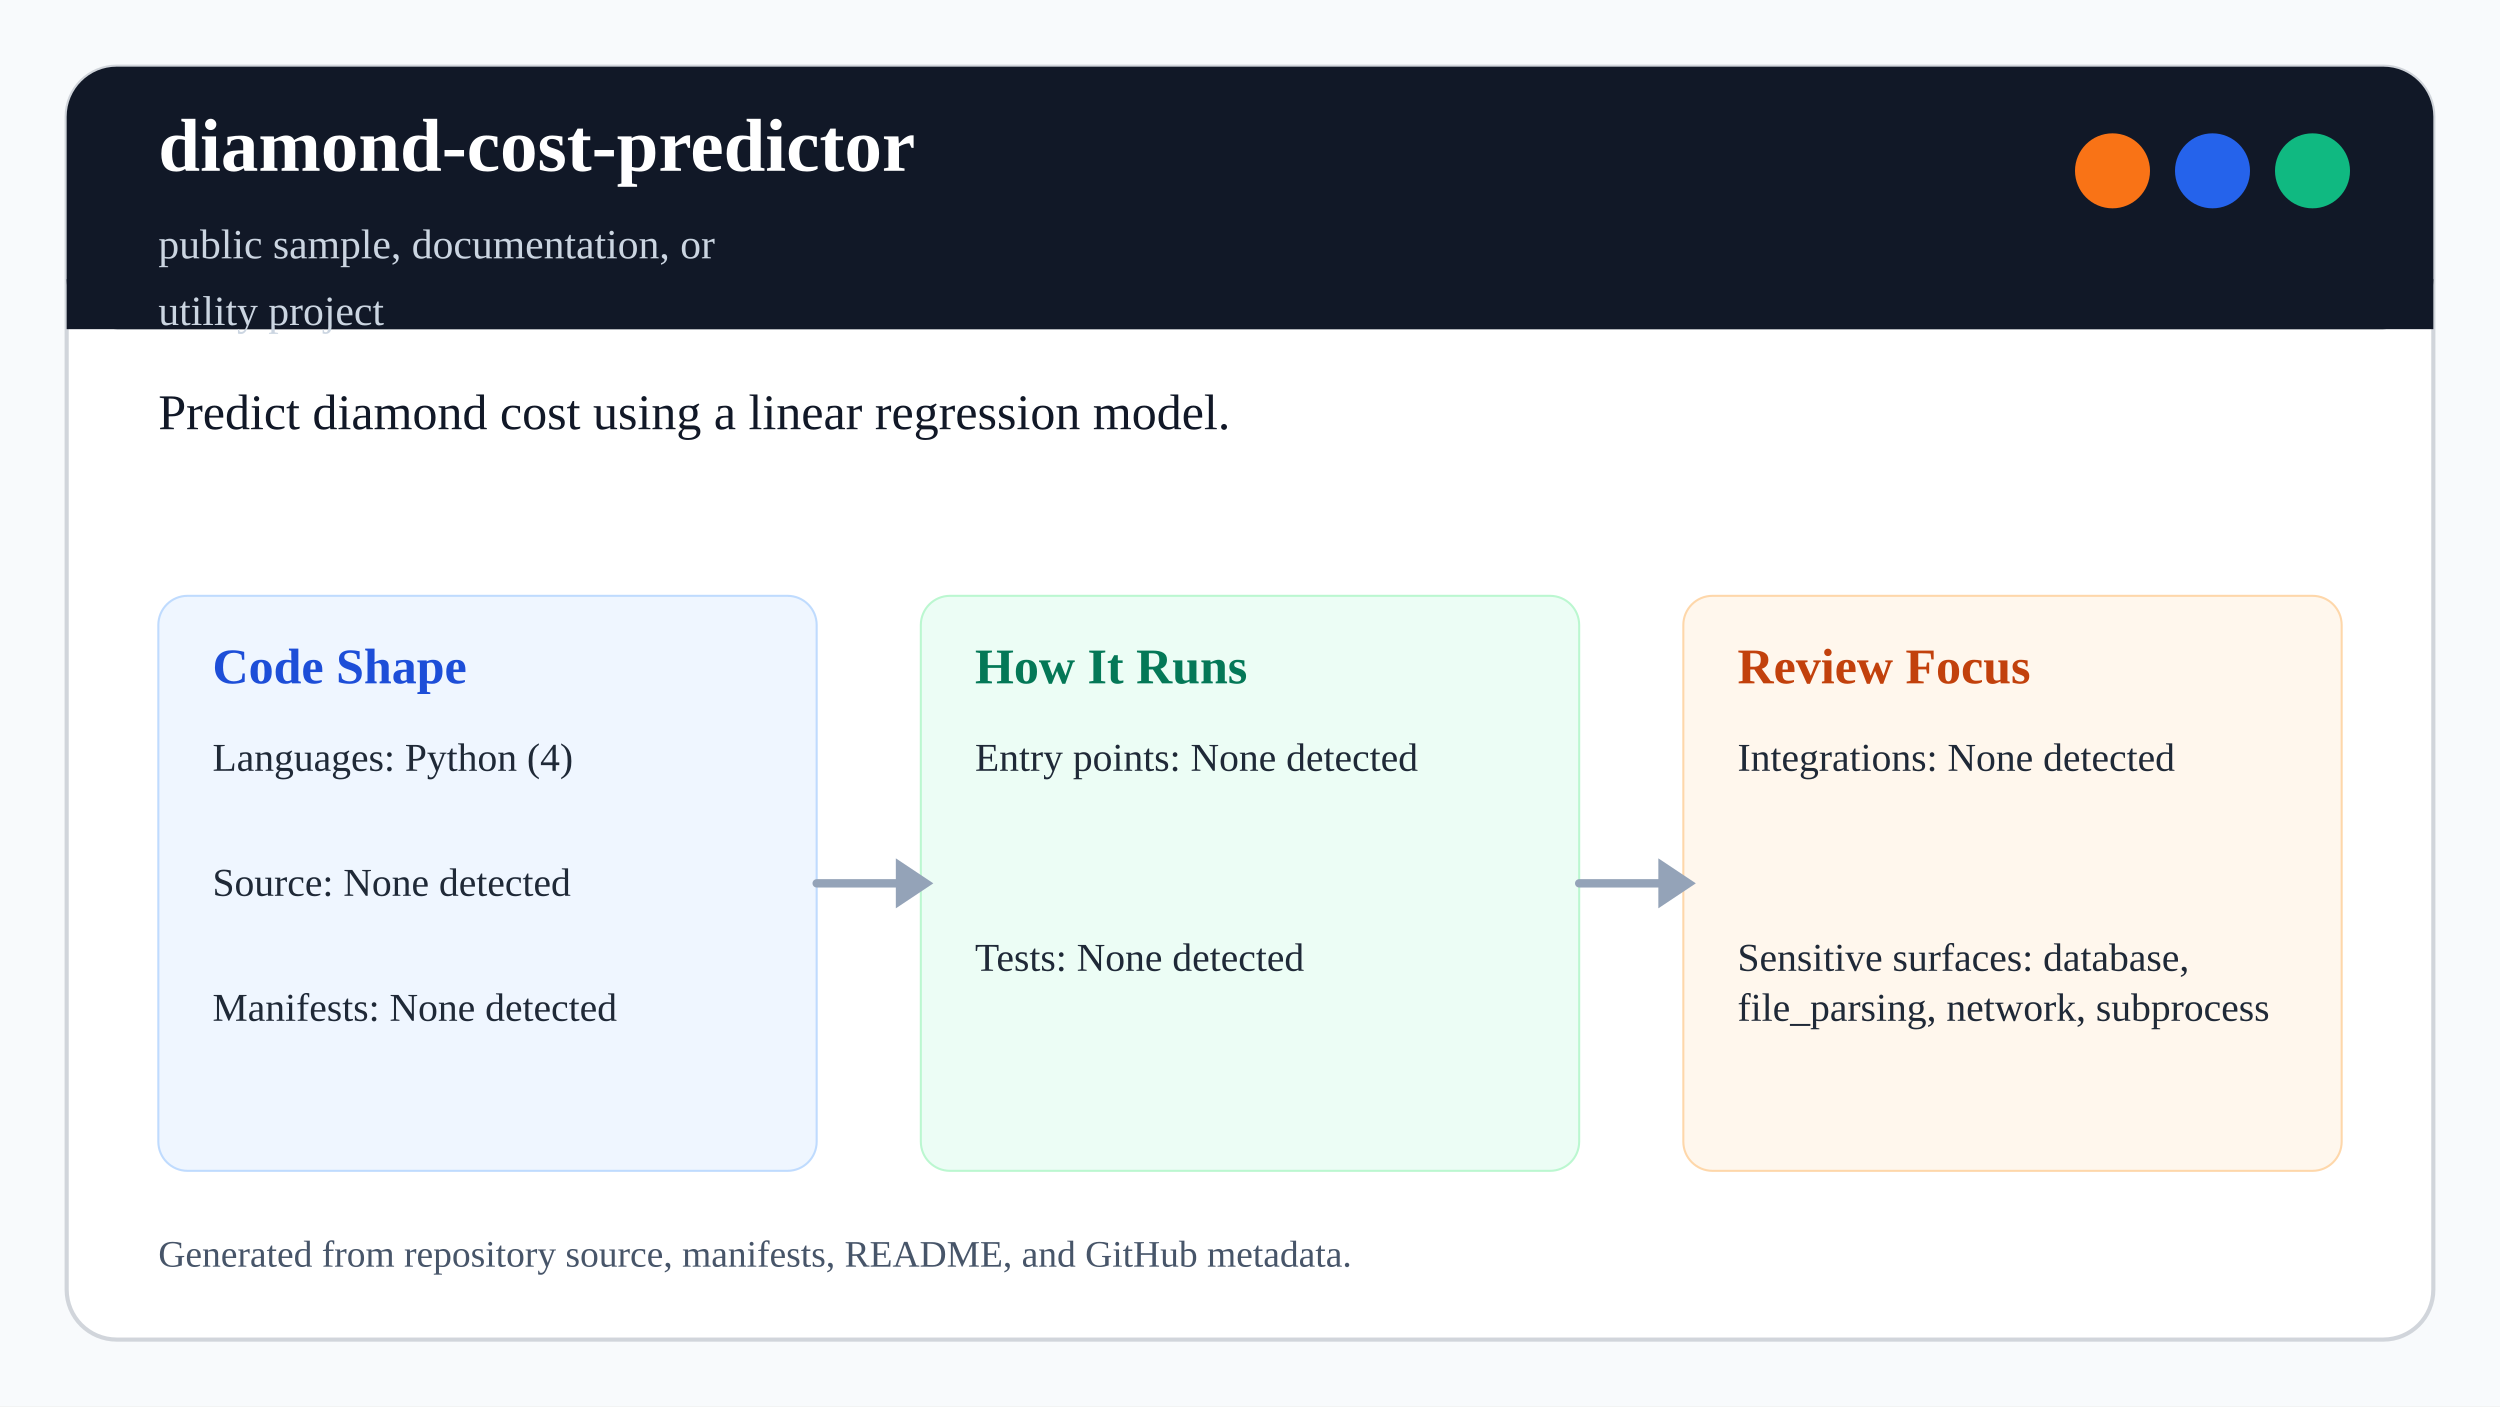
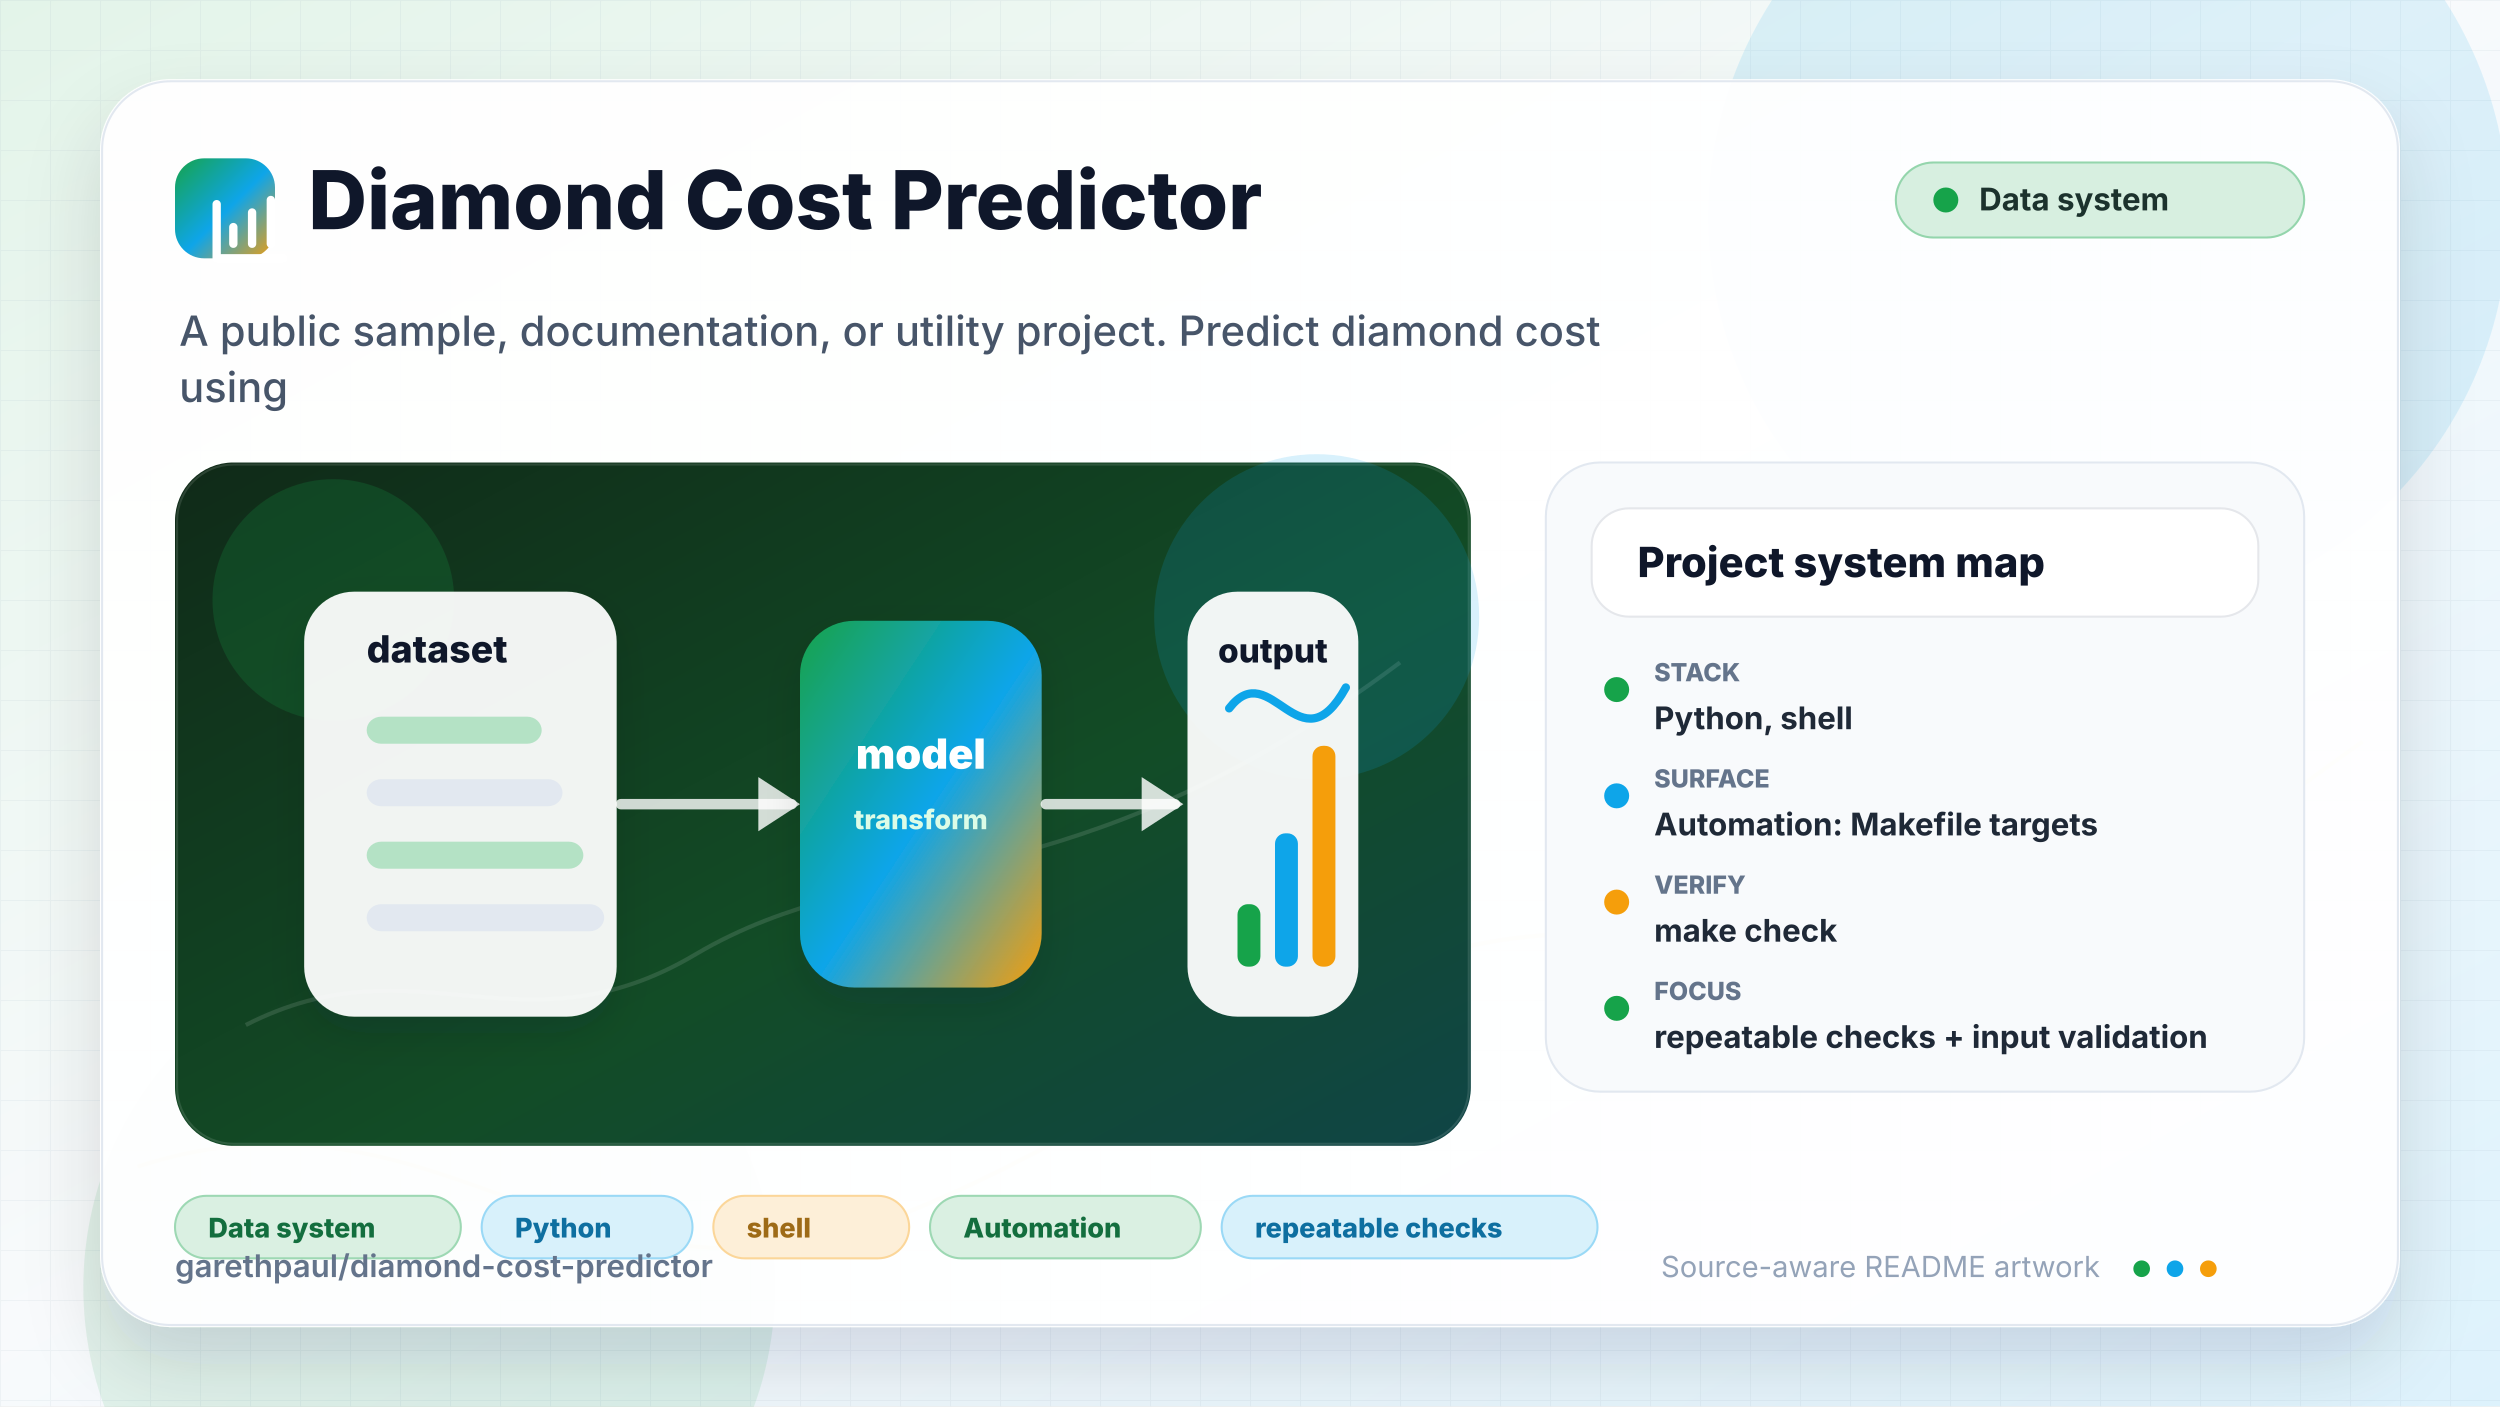
- <svg xmlns="http://www.w3.org/2000/svg" width="1200" height="675" viewBox="0 0 1200 675" role="img" aria-labelledby="title desc">
-   <rect width="1200" height="675" fill="#f8fafc" />
-   <rect x="32" y="32" width="1136" height="611" rx="24" fill="#ffffff" stroke="#d1d5db" stroke-width="2" />
-   <rect x="32" y="32" width="1136" height="126" rx="24" fill="#111827" />
-   <path d="M32 134h1136v24H32z" fill="#111827" />
-   <circle cx="1062" cy="82" r="18" fill="#2563eb" />
-   <circle cx="1110" cy="82" r="18" fill="#10b981" />
-   <circle cx="1014" cy="82" r="18" fill="#f97316" />
-   <text x="76" y="82" font-size="36" fill="#ffffff" font-weight="700">diamond-cost-predictor</text>
-   <text x="76" y="124" font-size="20" fill="#cbd5e1">public sample, documentation, or</text>
-   <text x="76" y="156" font-size="20" fill="#cbd5e1">utility project</text>
-   <text x="76" y="206" font-size="24" fill="#111827">Predict diamond cost using a linear regression model.</text>
-   <rect x="76" y="286" width="316" height="276" rx="14" fill="#eff6ff" stroke="#bfdbfe" />
-   <text x="102" y="328" font-size="24" font-weight="700" fill="#1d4ed8">Code Shape</text>
-   <text x="102" y="370" font-size="19" fill="#1f2937">Languages: Python (4)</text>
-   <text x="102" y="430" font-size="19" fill="#1f2937">Source: None detected</text>
-   <text x="102" y="490" font-size="19" fill="#1f2937">Manifests: None detected</text>
-   <rect x="442" y="286" width="316" height="276" rx="14" fill="#ecfdf5" stroke="#bbf7d0" />
-   <text x="468" y="328" font-size="24" font-weight="700" fill="#047857">How It Runs</text>
-   <text x="468" y="370" font-size="19" fill="#1f2937">Entry points: None detected</text>
-   <text x="468" y="466" font-size="19" fill="#1f2937">Tests: None detected</text>
-   <rect x="808" y="286" width="316" height="276" rx="14" fill="#fff7ed" stroke="#fed7aa" />
-   <text x="834" y="328" font-size="24" font-weight="700" fill="#c2410c">Review Focus</text>
-   <text x="834" y="370" font-size="19" fill="#1f2937">Integrations: None detected</text>
-   <text x="834" y="466" font-size="19" fill="#1f2937">Sensitive surfaces: database,</text>
-   <text x="834" y="490" font-size="19" fill="#1f2937">file_parsing, network, subprocess</text>
-   <path d="M392 424h50" stroke="#94a3b8" stroke-width="4" stroke-linecap="round" />
-   <path d="M430 412l18 12-18 12z" fill="#94a3b8" />
-   <path d="M758 424h50" stroke="#94a3b8" stroke-width="4" stroke-linecap="round" />
-   <path d="M796 412l18 12-18 12z" fill="#94a3b8" />
-   <text x="76" y="608" font-size="18" fill="#475569">Generated from repository source, manifests, README, and GitHub metadata.</text>
+ <svg xmlns="http://www.w3.org/2000/svg" width="1200" height="675" viewBox="0 0 1200 675" role="img" aria-labelledby="p1wdgb14-title p1wdgb14-desc">
+   <defs>
+     <linearGradient id="p1wdgb14-bg" x1="0" y1="0" x2="1" y2="1">
+       <stop offset="0%" stop-color="#e3f4e9" />
+       <stop offset="48%" stop-color="#f8fafc" />
+       <stop offset="100%" stop-color="#ddf2fc" />
+     </linearGradient>
+     <linearGradient id="p1wdgb14-stage" x1="0" y1="0" x2="1" y2="1">
+       <stop offset="0%" stop-color="#102a18" />
+       <stop offset="58%" stop-color="#124c26" />
+       <stop offset="100%" stop-color="#104546" />
+     </linearGradient>
+     <linearGradient id="p1wdgb14-accent" x1="0" y1="0" x2="1" y2="1">
+       <stop offset="0%" stop-color="#16a34a" />
+       <stop offset="52%" stop-color="#0ea5e9" />
+       <stop offset="100%" stop-color="#f59e0b" />
+     </linearGradient>
+     <linearGradient id="p1wdgb14-soft" x1="0" y1="0" x2="1" y2="1">
+       <stop offset="0%" stop-color="#c7e9d4" />
+       <stop offset="100%" stop-color="#fdeac9" />
+     </linearGradient>
+     <filter id="p1wdgb14-shadow" x="-20%" y="-20%" width="140%" height="150%">
+       <feDropShadow dx="0" dy="18" stdDeviation="18" flood-color="#0f172a" flood-opacity="0.14" />
+     </filter>
+     <filter id="p1wdgb14-miniShadow" x="-20%" y="-20%" width="140%" height="150%">
+       <feDropShadow dx="0" dy="8" stdDeviation="10" flood-color="#0f172a" flood-opacity="0.12" />
+     </filter>
+     <pattern id="p1wdgb14-grid" width="24" height="24" patternUnits="userSpaceOnUse">
+       <path d="M24 0H0v24" fill="none" stroke="#94a3b8" stroke-opacity="0.16" stroke-width="1" />
+     </pattern>
+     <style>
+       .label { font: 700 13px ui-sans-serif, system-ui, -apple-system, BlinkMacSystemFont, "Segoe UI", sans-serif; letter-spacing: 0; text-transform: uppercase; }
+       .body { font-family: ui-sans-serif, system-ui, -apple-system, BlinkMacSystemFont, "Segoe UI", sans-serif; letter-spacing: 0; }
+     </style>
+   </defs>
+   <rect width="1200" height="675" fill="url(#p1wdgb14-bg)" />
+   <rect width="1200" height="675" fill="url(#p1wdgb14-grid)" opacity="0.65" />
+   <circle cx="206" cy="618" r="166" fill="#16a34a" opacity="0.10" />
+   <circle cx="1012" cy="104" r="192" fill="#0ea5e9" opacity="0.12" />
+   <path d="M66 560 C214 512 278 642 430 584 C576 528 676 408 838 462 C966 504 1034 426 1134 356" fill="none" stroke="#f59e0b" stroke-width="2" stroke-opacity="0.18" />
+   <rect x="48" y="38" width="1104" height="599" rx="34" fill="#ffffff" opacity="0.94" filter="url(#p1wdgb14-shadow)" />
+   <rect x="49" y="39" width="1102" height="597" rx="33" fill="none" stroke="#e2e8f0" stroke-width="1" />
+   <g class="body">
+     <rect x="84" y="76" width="48" height="48" rx="14" fill="url(#p1wdgb14-accent)" />
+     <path d="M6 34V8 M6 34h32 M14 27v-8 M23 27V12 M32 27V6" transform="translate(98 90)" stroke="#ffffff" stroke-width="4" stroke-linecap="round" stroke-linejoin="round" fill="none" />
+     <text x="148" y="110" fill="#0f172a" font-size="39" font-weight="800">Diamond Cost Predictor</text>
+     <rect x="910" y="78" width="196" height="36" rx="18" fill="#d7efe0" stroke="#94d5ac" />
+     <circle cx="934" cy="96" r="6" fill="#16a34a" />
+     <text x="950" y="101" fill="#1c322d" font-size="15" font-weight="700">Data system</text>
+     <text x="86" y="166" fill="#475569" font-size="20" font-weight="500">A public sample, documentation, or utility project. Predict diamond cost</text>
+     <text x="86" y="193" fill="#475569" font-size="20" font-weight="500">using</text>
+   </g>
+   <g transform="translate(84 222)">
+     <rect x="0" y="0" width="622" height="328" rx="28" fill="url(#p1wdgb14-stage)" />
+     <rect x="1" y="1" width="620" height="326" rx="27" fill="none" stroke="#ffffff" stroke-opacity="0.12" />
+     <path d="M34 270 C116 228 166 286 250 236 C338 184 430 214 588 96" fill="none" stroke="#ffffff" stroke-opacity="0.12" stroke-width="2" />
+     <circle cx="76" cy="66" r="58" fill="#16a34a" opacity="0.20" />
+     <circle cx="548" cy="74" r="78" fill="#0ea5e9" opacity="0.16" />
+     <g class="body">
+       <rect x="62" y="62" width="150" height="204" rx="24" fill="#ffffff" opacity="0.94" filter="url(#p1wdgb14-miniShadow)" />
+       <text x="92" y="96" fill="#0f172a" font-size="18" font-weight="800">dataset</text>
+       <rect x="92" y="122" width="84" height="13" rx="7" fill="#b4e2c5" />
+       <rect x="92" y="152" width="94" height="13" rx="7" fill="#e2e8f0" />
+       <rect x="92" y="182" width="104" height="13" rx="7" fill="#b4e2c5" />
+       <rect x="92" y="212" width="114" height="13" rx="7" fill="#e2e8f0" />
+       <path d="M214 164h82" stroke="#ffffff" stroke-width="5" stroke-linecap="round" opacity="0.8" />
+       <path d="M280 151l20 13-20 13" fill="#ffffff" opacity="0.82" />
+       <rect x="300" y="76" width="116" height="176" rx="26" fill="url(#p1wdgb14-accent)" filter="url(#p1wdgb14-miniShadow)" />
+       <text x="358" y="147" fill="#ffffff" font-size="20" font-weight="900" text-anchor="middle">model</text>
+       <text x="358" y="176" fill="#dcfce7" font-size="13" font-weight="800" text-anchor="middle">transform</text>
+       <path d="M418 164h62" stroke="#ffffff" stroke-width="5" stroke-linecap="round" opacity="0.8" />
+       <path d="M464 151l20 13-20 13" fill="#ffffff" opacity="0.82" />
+       <rect x="486" y="62" width="82" height="204" rx="24" fill="#ffffff" opacity="0.94" />
+       <rect x="510" y="212" width="11" height="30" rx="5" fill="#16a34a" />
+       <rect x="528" y="178" width="11" height="64" rx="5" fill="#0ea5e9" />
+       <rect x="546" y="136" width="11" height="106" rx="5" fill="#f59e0b" />
+       <path d="M506 118 C526 92 540 148 562 108" fill="none" stroke="#0ea5e9" stroke-width="4" stroke-linecap="round" />
+       <text x="527" y="96" fill="#0f172a" font-size="16" font-weight="800" text-anchor="middle">output</text>
+     </g>
+   </g>
+   <g class="body" transform="translate(742 222)">
+     <rect x="0" y="0" width="364" height="302" rx="26" fill="#f8fafc" stroke="#e2e8f0" />
+     <rect x="22" y="22" width="320" height="52" rx="18" fill="#ffffff" stroke="#e5e7eb" />
+     <text x="44" y="55" fill="#0f172a" font-size="20" font-weight="800">Project system map</text>
+     <g transform="translate(24 94)">
+       <circle cx="10" cy="15" r="6" fill="#16a34a" />
+       <text x="28" y="11" fill="#64748b" font-size="12" font-weight="800">STACK</text>
+       <text x="28" y="34" fill="#1f2937" font-size="15" font-weight="650">Python, shell</text>
+     </g>
+     <g transform="translate(24 145)">
+       <circle cx="10" cy="15" r="6" fill="#0ea5e9" />
+       <text x="28" y="11" fill="#64748b" font-size="12" font-weight="800">SURFACE</text>
+       <text x="28" y="34" fill="#1f2937" font-size="15" font-weight="650">Automation: Makefile targets</text>
+     </g>
+     <g transform="translate(24 196)">
+       <circle cx="10" cy="15" r="6" fill="#f59e0b" />
+       <text x="28" y="11" fill="#64748b" font-size="12" font-weight="800">VERIFY</text>
+       <text x="28" y="34" fill="#1f2937" font-size="15" font-weight="650">make check</text>
+     </g>
+     <g transform="translate(24 247)">
+       <circle cx="10" cy="15" r="6" fill="#16a34a" />
+       <text x="28" y="11" fill="#64748b" font-size="12" font-weight="800">FOCUS</text>
+       <text x="28" y="34" fill="#1f2937" font-size="15" font-weight="650">repeatable checks + input validation</text>
+     </g>
+   </g>
+   <g class="body">
+     <rect x="84" y="574" width="137.2" height="30" rx="15" fill="#daf0e2" stroke="#9dd8b3" />
+     <text x="100" y="594" fill="#136e3e" font-size="13" font-weight="800">Data system</text>
+     <rect x="231.2" y="574" width="101.2" height="30" rx="15" fill="#d8f1fb" stroke="#9ad9f6" />
+     <text x="247.2" y="594" fill="#0e6fa0" font-size="13" font-weight="800">Python</text>
+     <rect x="342.4" y="574" width="94" height="30" rx="15" fill="#fdefd8" stroke="#fbd699" />
+     <text x="358.4" y="594" fill="#9e6b17" font-size="13" font-weight="800">shell</text>
+     <rect x="446.4" y="574" width="130" height="30" rx="15" fill="#daf0e2" stroke="#9dd8b3" />
+     <text x="462.4" y="594" fill="#136e3e" font-size="13" font-weight="800">Automation</text>
+     <rect x="586.4" y="574" width="180.4" height="30" rx="15" fill="#d8f1fb" stroke="#9ad9f6" />
+     <text x="602.4" y="594" fill="#0e6fa0" font-size="13" font-weight="800">repeatable checks</text>
+   </g>
+   <g class="body">
+     <text x="84" y="613" fill="#64748b" font-size="15" font-weight="600">garethpaul/diamond-cost-predictor</text>
+     <text x="1008" y="613" fill="#94a3b8" font-size="14" text-anchor="end">Source-aware README artwork</text>
+     <circle cx="1028" cy="609" r="4" fill="#16a34a" />
+     <circle cx="1044" cy="609" r="4" fill="#0ea5e9" />
+     <circle cx="1060" cy="609" r="4" fill="#f59e0b" />
+   </g>
</svg>
